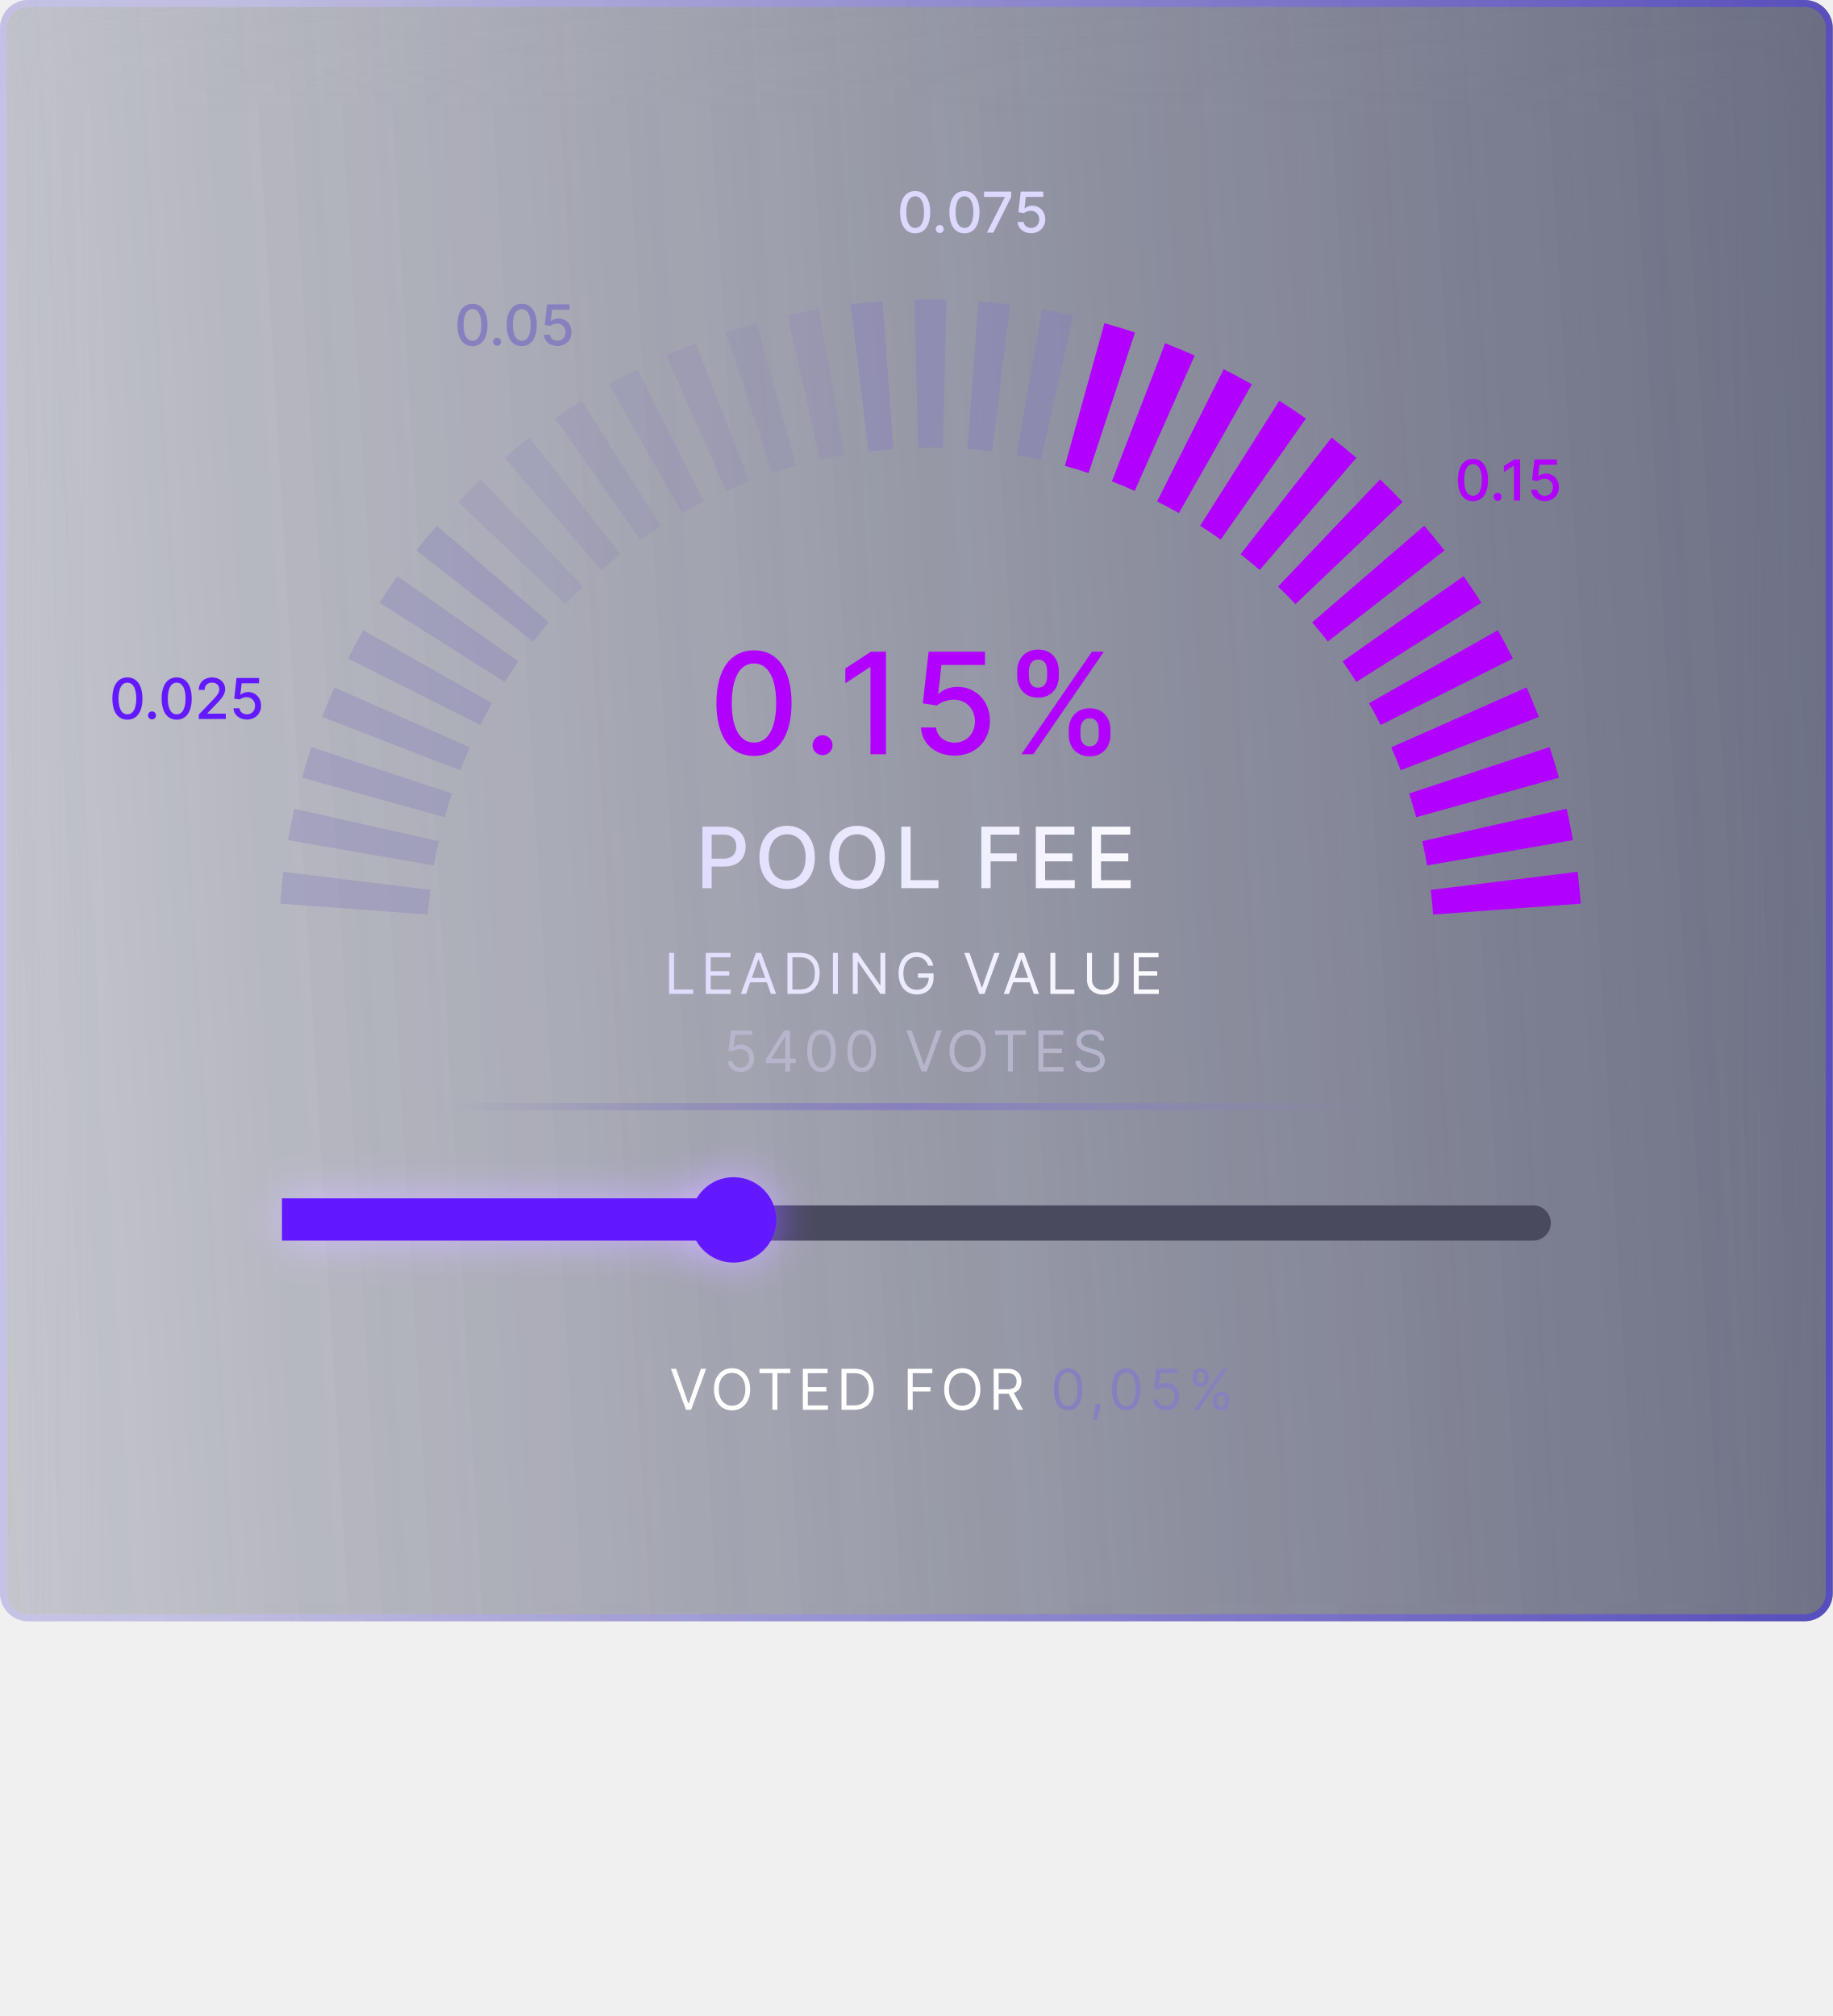
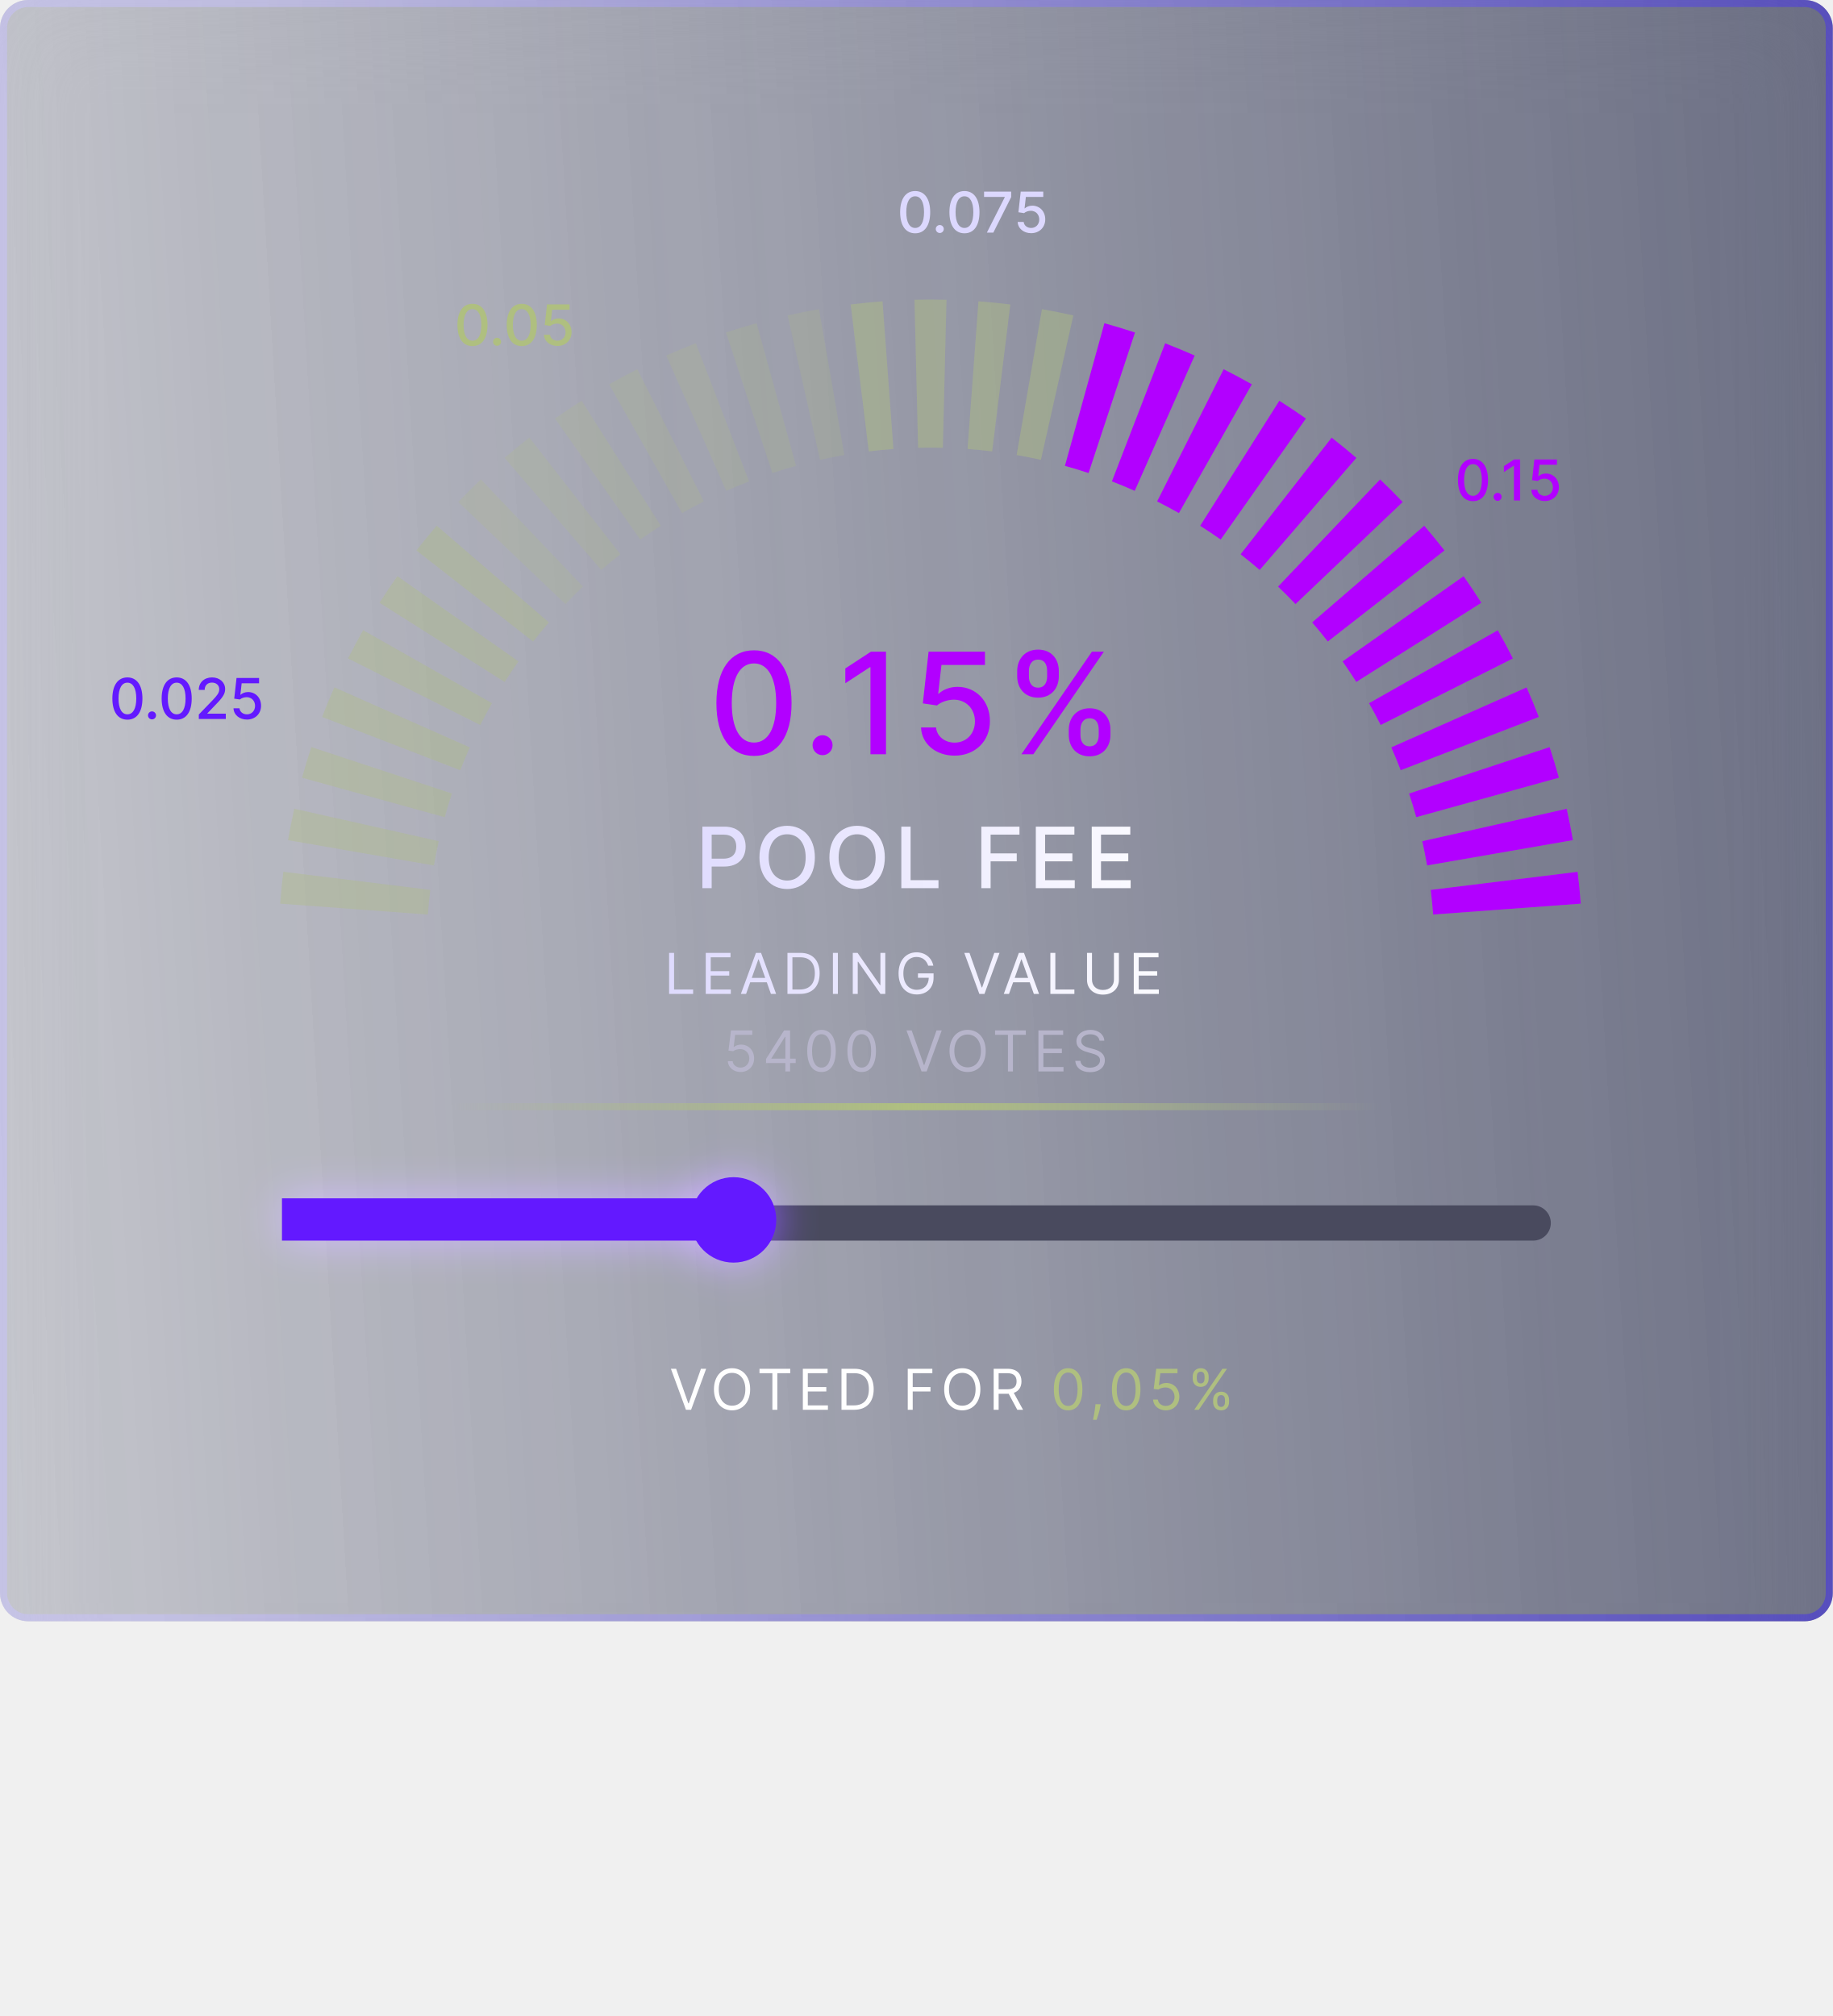
<svg xmlns="http://www.w3.org/2000/svg" width="260" height="286" viewBox="0 0 260 286" fill="none">
  <g filter="url(#filter0_b_1406_1969)">
    <rect width="260" height="230" rx="4" fill="url(#paint0_linear_1406_1969)" fill-opacity="0.7" />
    <rect x="0.5" y="0.5" width="259" height="229" rx="3.5" stroke="url(#paint1_linear_1406_1969)" stroke-opacity="0.5" />
  </g>
  <path d="M106.963 107.241C110.322 107.241 112.29 104.5 112.29 99.734C112.29 95.004 110.294 92.256 106.963 92.256C103.625 92.256 101.636 94.997 101.629 99.734C101.629 104.493 103.597 107.234 106.963 107.241ZM106.963 105.345C104.996 105.345 103.81 103.371 103.81 99.734C103.817 96.112 105.003 94.117 106.963 94.117C108.916 94.117 110.109 96.112 110.109 99.734C110.109 103.371 108.923 105.345 106.963 105.345ZM116.69 107.135C117.464 107.135 118.11 106.503 118.11 105.714C118.11 104.94 117.464 104.301 116.69 104.301C115.909 104.301 115.27 104.94 115.27 105.714C115.27 106.503 115.909 107.135 116.69 107.135ZM125.687 92.454H123.549L119.92 94.827V96.929L123.4 94.656H123.485V107H125.687V92.454ZM135.423 107.199C138.349 107.199 140.437 105.132 140.43 102.298C140.437 99.486 138.477 97.44 135.828 97.44C134.748 97.44 133.747 97.852 133.179 98.406H133.093L133.555 94.337H139.727V92.454H131.73L130.913 99.784L132.923 100.082C133.47 99.592 134.45 99.258 135.331 99.258C137.056 99.273 138.306 100.565 138.306 102.341C138.306 104.088 137.092 105.352 135.423 105.352C134.017 105.352 132.902 104.457 132.788 103.207H130.657C130.743 105.523 132.752 107.199 135.423 107.199ZM151.616 104.273C151.624 105.913 152.653 107.298 154.578 107.298C156.482 107.298 157.526 105.913 157.526 104.273V103.506C157.526 101.858 156.51 100.48 154.578 100.48C152.682 100.48 151.624 101.865 151.616 103.506V104.273ZM144.301 95.949C144.301 97.59 145.338 98.974 147.263 98.974C149.159 98.974 150.21 97.597 150.203 95.949V95.182C150.21 93.534 149.188 92.156 147.263 92.156C145.374 92.156 144.301 93.534 144.301 95.182V95.949ZM144.898 107H146.595L156.595 92.454H154.898L144.898 107ZM153.271 103.506C153.278 102.689 153.634 101.901 154.578 101.901C155.558 101.901 155.864 102.689 155.864 103.506V104.273C155.864 105.089 155.53 105.878 154.578 105.878C153.612 105.878 153.278 105.082 153.271 104.273V103.506ZM145.963 95.182C145.963 94.372 146.318 93.577 147.263 93.577C148.243 93.577 148.548 94.365 148.548 95.182V95.949C148.548 96.766 148.214 97.554 147.263 97.554C146.297 97.554 145.963 96.766 145.963 95.949V95.182Z" fill="#B200FF" />
  <path d="M94.92 141H98.329V140.375H95.625V135.182H94.92V141ZM100.12 141H103.677V140.375H100.825V138.398H103.45V137.773H100.825V135.807H103.632V135.182H100.12V141ZM105.84 141L106.425 139.352H108.778L109.363 141H110.101L107.965 135.182H107.238L105.101 141H105.84ZM106.647 138.727L107.579 136.102H107.624L108.556 138.727H106.647ZM113.503 141C115.276 141 116.276 139.898 116.276 138.08C116.276 136.273 115.276 135.182 113.583 135.182H111.708V141H113.503ZM112.412 140.375V135.807H113.537C114.901 135.807 115.594 136.67 115.594 138.08C115.594 139.5 114.901 140.375 113.458 140.375H112.412ZM118.862 135.182H118.158V141H118.862V135.182ZM125.588 135.182H124.895V139.761H124.838L121.657 135.182H120.975V141H121.679V136.432H121.736L124.907 141H125.588V135.182ZM131.676 137H132.403C132.187 135.875 131.244 135.102 130.016 135.102C128.525 135.102 127.471 136.25 127.471 138.091C127.471 139.932 128.516 141.08 130.062 141.08C131.448 141.08 132.437 140.156 132.437 138.716V138.091H130.221V138.716H131.755C131.735 139.761 131.048 140.42 130.062 140.42C128.982 140.42 128.153 139.602 128.153 138.091C128.153 136.58 128.982 135.761 130.016 135.761C130.857 135.761 131.428 136.236 131.676 137ZM137.532 135.182H136.794L138.93 141H139.657L141.794 135.182H141.055L139.328 140.08H139.26L137.532 135.182ZM143.138 141L143.724 139.352H146.076L146.661 141H147.4L145.263 135.182H144.536L142.4 141H143.138ZM143.945 138.727L144.877 136.102H144.923L145.854 138.727H143.945ZM149.006 141H152.415V140.375H149.711V135.182H149.006V141ZM158.024 135.182V138.977C158.024 139.83 157.439 140.443 156.467 140.443C155.496 140.443 154.911 139.83 154.911 138.977V135.182H154.206V139.034C154.206 140.227 155.098 141.102 156.467 141.102C157.837 141.102 158.729 140.227 158.729 139.034V135.182H158.024ZM160.836 141H164.393V140.375H161.54V138.398H164.165V137.773H161.54V135.807H164.347V135.182H160.836V141Z" fill="url(#paint2_linear_1406_1969)" />
  <path d="M105.06 152.08C106.167 152.08 106.98 151.261 106.98 150.148C106.98 149.02 106.196 148.193 105.128 148.193C104.736 148.193 104.355 148.332 104.116 148.523H104.082L104.287 146.807H106.719V146.182H103.696L103.344 149.045L104.003 149.125C104.244 148.952 104.656 148.827 105.014 148.83C105.756 148.835 106.298 149.398 106.298 150.159C106.298 150.906 105.775 151.455 105.06 151.455C104.463 151.455 103.988 151.071 103.935 150.545H103.253C103.295 151.432 104.06 152.08 105.06 152.08ZM108.672 150.807H111.411V152H112.081V150.807H112.877V150.182H112.081V146.182H111.229L108.672 150.227V150.807ZM111.411 150.182H109.434V150.136L111.365 147.08H111.411V150.182ZM116.539 152.08C117.823 152.08 118.562 150.991 118.562 149.091C118.562 147.205 117.812 146.102 116.539 146.102C115.266 146.102 114.516 147.205 114.516 149.091C114.516 150.991 115.255 152.08 116.539 152.08ZM116.539 151.455C115.692 151.455 115.198 150.605 115.198 149.091C115.198 147.58 115.698 146.716 116.539 146.716C117.38 146.716 117.88 147.58 117.88 149.091C117.88 150.605 117.386 151.455 116.539 151.455ZM122.239 152.08C123.523 152.08 124.262 150.991 124.262 149.091C124.262 147.205 123.512 146.102 122.239 146.102C120.966 146.102 120.216 147.205 120.216 149.091C120.216 150.991 120.955 152.08 122.239 152.08ZM122.239 151.455C121.392 151.455 120.898 150.605 120.898 149.091C120.898 147.58 121.398 146.716 122.239 146.716C123.08 146.716 123.58 147.58 123.58 149.091C123.58 150.605 123.086 151.455 122.239 151.455ZM129.332 146.182H128.594L130.73 152H131.457L133.594 146.182H132.855L131.128 151.08H131.06L129.332 146.182ZM139.836 149.091C139.836 147.25 138.756 146.102 137.267 146.102C135.779 146.102 134.699 147.25 134.699 149.091C134.699 150.932 135.779 152.08 137.267 152.08C138.756 152.08 139.836 150.932 139.836 149.091ZM139.154 149.091C139.154 150.602 138.324 151.42 137.267 151.42C136.211 151.42 135.381 150.602 135.381 149.091C135.381 147.58 136.211 146.761 137.267 146.761C138.324 146.761 139.154 147.58 139.154 149.091ZM141.16 146.807H142.989V152H143.694V146.807H145.523V146.182H141.16V146.807ZM147.311 152H150.868V151.375H148.015V149.398H150.64V148.773H148.015V146.807H150.822V146.182H147.311V152ZM155.974 147.636H156.656C156.624 146.759 155.815 146.102 154.69 146.102C153.576 146.102 152.701 146.75 152.701 147.727C152.701 148.511 153.269 148.977 154.178 149.239L154.894 149.443C155.508 149.614 156.053 149.83 156.053 150.409C156.053 151.045 155.44 151.466 154.633 151.466C153.94 151.466 153.326 151.159 153.269 150.5H152.542C152.61 151.455 153.383 152.102 154.633 152.102C155.974 152.102 156.735 151.364 156.735 150.42C156.735 149.33 155.701 148.977 155.099 148.818L154.508 148.659C154.076 148.545 153.383 148.318 153.383 147.693C153.383 147.136 153.894 146.727 154.667 146.727C155.372 146.727 155.906 147.062 155.974 147.636Z" fill="#B7B5CB" />
  <path d="M99.642 126H100.958V122.932H102.748C104.772 122.932 105.774 121.709 105.774 120.098C105.774 118.491 104.781 117.273 102.752 117.273H99.642V126ZM100.958 121.815V118.402H102.612C103.916 118.402 104.448 119.109 104.448 120.098C104.448 121.087 103.916 121.815 102.629 121.815H100.958ZM115.598 121.636C115.598 118.845 113.928 117.153 111.669 117.153C109.402 117.153 107.736 118.845 107.736 121.636C107.736 124.423 109.402 126.119 111.669 126.119C113.928 126.119 115.598 124.428 115.598 121.636ZM114.294 121.636C114.294 123.763 113.169 124.918 111.669 124.918C110.165 124.918 109.044 123.763 109.044 121.636C109.044 119.51 110.165 118.355 111.669 118.355C113.169 118.355 114.294 119.51 114.294 121.636ZM125.521 121.636C125.521 118.845 123.851 117.153 121.592 117.153C119.325 117.153 117.659 118.845 117.659 121.636C117.659 124.423 119.325 126.119 121.592 126.119C123.851 126.119 125.521 124.428 125.521 121.636ZM124.217 121.636C124.217 123.763 123.092 124.918 121.592 124.918C120.088 124.918 118.967 123.763 118.967 121.636C118.967 119.51 120.088 118.355 121.592 118.355C123.092 118.355 124.217 119.51 124.217 121.636ZM127.863 126H133.134V124.866H129.179V117.273H127.863V126ZM139.212 126H140.529V122.195H144.236V121.065H140.529V118.406H144.624V117.273H139.212V126ZM146.943 126H152.466V124.866H148.26V122.195H152.129V121.065H148.26V118.406H152.415V117.273H146.943V126ZM154.874 126H160.396V124.866H156.19V122.195H160.06V121.065H156.19V118.406H160.345V117.273H154.874V126Z" fill="url(#paint3_linear_1406_1969)" />
  <path d="M18.073 102.097C19.417 102.097 20.204 101 20.204 99.094C20.204 97.202 19.406 96.102 18.073 96.102C16.738 96.102 15.943 97.199 15.94 99.094C15.94 100.997 16.727 102.094 18.073 102.097ZM18.073 101.338C17.287 101.338 16.812 100.548 16.812 99.094C16.815 97.645 17.289 96.847 18.073 96.847C18.855 96.847 19.332 97.645 19.332 99.094C19.332 100.548 18.858 101.338 18.073 101.338ZM21.564 102.054C21.874 102.054 22.133 101.801 22.133 101.486C22.133 101.176 21.874 100.92 21.564 100.92C21.252 100.92 20.996 101.176 20.996 101.486C20.996 101.801 21.252 102.054 21.564 102.054ZM25.066 102.097C26.409 102.097 27.196 101 27.196 99.094C27.196 97.202 26.398 96.102 25.066 96.102C23.73 96.102 22.935 97.199 22.932 99.094C22.932 100.997 23.719 102.094 25.066 102.097ZM25.066 101.338C24.279 101.338 23.804 100.548 23.804 99.094C23.807 97.645 24.282 96.847 25.066 96.847C25.847 96.847 26.324 97.645 26.324 99.094C26.324 100.548 25.85 101.338 25.066 101.338ZM28.204 102H32.034V101.247H29.414V101.205L30.571 99.994C31.636 98.918 31.94 98.403 31.94 97.753C31.94 96.818 31.179 96.102 30.082 96.102C28.994 96.102 28.198 96.807 28.198 97.869H29.037C29.034 97.244 29.437 96.835 30.065 96.835C30.656 96.835 31.105 97.199 31.105 97.778C31.105 98.293 30.798 98.662 30.173 99.324L28.204 101.364V102ZM35.031 102.08C36.201 102.08 37.037 101.253 37.034 100.119C37.037 98.994 36.252 98.176 35.193 98.176C34.761 98.176 34.36 98.341 34.133 98.562H34.099L34.284 96.935H36.752V96.182H33.554L33.227 99.114L34.031 99.233C34.25 99.037 34.642 98.903 34.994 98.903C35.684 98.909 36.184 99.426 36.184 100.136C36.184 100.835 35.699 101.341 35.031 101.341C34.468 101.341 34.022 100.983 33.977 100.483H33.125C33.159 101.409 33.963 102.08 35.031 102.08Z" fill="#6319FF" />
-   <path d="M67.027 49.097C68.37 49.097 69.157 48 69.157 46.094C69.157 44.202 68.359 43.102 67.027 43.102C65.691 43.102 64.896 44.199 64.893 46.094C64.893 47.997 65.68 49.094 67.027 49.097ZM67.027 48.338C66.24 48.338 65.765 47.548 65.765 46.094C65.768 44.645 66.243 43.847 67.027 43.847C67.808 43.847 68.285 44.645 68.285 46.094C68.285 47.548 67.811 48.338 67.027 48.338ZM70.517 49.054C70.827 49.054 71.086 48.801 71.086 48.486C71.086 48.176 70.827 47.92 70.517 47.92C70.205 47.92 69.949 48.176 69.949 48.486C69.949 48.801 70.205 49.054 70.517 49.054ZM74.019 49.097C75.363 49.097 76.15 48 76.15 46.094C76.15 44.202 75.351 43.102 74.019 43.102C72.684 43.102 71.888 44.199 71.885 46.094C71.885 47.997 72.672 49.094 74.019 49.097ZM74.019 48.338C73.232 48.338 72.757 47.548 72.757 46.094C72.76 44.645 73.235 43.847 74.019 43.847C74.8 43.847 75.277 44.645 75.277 46.094C75.277 47.548 74.803 48.338 74.019 48.338ZM79.078 49.08C80.248 49.08 81.084 48.253 81.081 47.119C81.084 45.994 80.299 45.176 79.24 45.176C78.808 45.176 78.407 45.341 78.18 45.562H78.146L78.331 43.935H80.799V43.182H77.6L77.274 46.114L78.078 46.233C78.296 46.037 78.689 45.903 79.041 45.903C79.731 45.909 80.231 46.426 80.231 47.136C80.231 47.835 79.745 48.341 79.078 48.341C78.515 48.341 78.069 47.983 78.024 47.483H77.171C77.206 48.409 78.01 49.08 79.078 49.08Z" fill="#8780BF" />
+   <path d="M67.027 49.097C68.37 49.097 69.157 48 69.157 46.094C69.157 44.202 68.359 43.102 67.027 43.102C65.691 43.102 64.896 44.199 64.893 46.094C64.893 47.997 65.68 49.094 67.027 49.097ZM67.027 48.338C66.24 48.338 65.765 47.548 65.765 46.094C65.768 44.645 66.243 43.847 67.027 43.847C67.808 43.847 68.285 44.645 68.285 46.094C68.285 47.548 67.811 48.338 67.027 48.338ZM70.517 49.054C70.827 49.054 71.086 48.801 71.086 48.486C71.086 48.176 70.827 47.92 70.517 47.92C70.205 47.92 69.949 48.176 69.949 48.486C69.949 48.801 70.205 49.054 70.517 49.054ZM74.019 49.097C75.363 49.097 76.15 48 76.15 46.094C76.15 44.202 75.351 43.102 74.019 43.102C72.684 43.102 71.888 44.199 71.885 46.094C71.885 47.997 72.672 49.094 74.019 49.097ZM74.019 48.338C73.232 48.338 72.757 47.548 72.757 46.094C72.76 44.645 73.235 43.847 74.019 43.847C74.8 43.847 75.277 44.645 75.277 46.094C75.277 47.548 74.803 48.338 74.019 48.338ZM79.078 49.08C80.248 49.08 81.084 48.253 81.081 47.119C81.084 45.994 80.299 45.176 79.24 45.176C78.808 45.176 78.407 45.341 78.18 45.562H78.146L78.331 43.935H80.799V43.182H77.6L77.274 46.114L78.078 46.233C78.296 46.037 78.689 45.903 79.041 45.903C79.731 45.909 80.231 46.426 80.231 47.136C80.231 47.835 79.745 48.341 79.078 48.341C78.515 48.341 78.069 47.983 78.024 47.483H77.171C77.206 48.409 78.01 49.08 79.078 49.08Z" fill="#afbf80" />
  <path d="M129.827 33.097C131.171 33.097 131.958 32 131.958 30.094C131.958 28.202 131.16 27.102 129.827 27.102C128.492 27.102 127.697 28.199 127.694 30.094C127.694 31.997 128.481 33.094 129.827 33.097ZM129.827 32.338C129.04 32.338 128.566 31.548 128.566 30.094C128.569 28.645 129.043 27.847 129.827 27.847C130.609 27.847 131.086 28.645 131.086 30.094C131.086 31.548 130.612 32.338 129.827 32.338ZM133.318 33.054C133.628 33.054 133.886 32.801 133.886 32.486C133.886 32.176 133.628 31.921 133.318 31.921C133.006 31.921 132.75 32.176 132.75 32.486C132.75 32.801 133.006 33.054 133.318 33.054ZM136.82 33.097C138.163 33.097 138.95 32 138.95 30.094C138.95 28.202 138.152 27.102 136.82 27.102C135.484 27.102 134.689 28.199 134.686 30.094C134.686 31.997 135.473 33.094 136.82 33.097ZM136.82 32.338C136.033 32.338 135.558 31.548 135.558 30.094C135.561 28.645 136.036 27.847 136.82 27.847C137.601 27.847 138.078 28.645 138.078 30.094C138.078 31.548 137.604 32.338 136.82 32.338ZM139.998 33H140.915L143.447 27.96V27.182H139.6V27.935H142.538V27.977L139.998 33ZM146.277 33.08C147.447 33.08 148.283 32.253 148.28 31.119C148.283 29.994 147.499 29.176 146.439 29.176C146.007 29.176 145.607 29.341 145.379 29.562H145.345L145.53 27.935H147.999V27.182H144.8L144.473 30.114L145.277 30.233C145.496 30.037 145.888 29.903 146.24 29.903C146.93 29.909 147.43 30.426 147.43 31.136C147.43 31.835 146.945 32.341 146.277 32.341C145.714 32.341 145.268 31.983 145.223 31.483H144.371C144.405 32.409 145.209 33.08 146.277 33.08Z" fill="#DCD8FE" />
  <path d="M208.96 71.097C210.304 71.097 211.091 70 211.091 68.094C211.091 66.202 210.293 65.102 208.96 65.102C207.625 65.102 206.83 66.199 206.827 68.094C206.827 69.997 207.614 71.094 208.96 71.097ZM208.96 70.338C208.173 70.338 207.699 69.548 207.699 68.094C207.702 66.645 208.176 65.847 208.96 65.847C209.741 65.847 210.219 66.645 210.219 68.094C210.219 69.548 209.744 70.338 208.96 70.338ZM212.451 71.054C212.761 71.054 213.019 70.801 213.019 70.486C213.019 70.176 212.761 69.921 212.451 69.921C212.138 69.921 211.883 70.176 211.883 70.486C211.883 70.801 212.138 71.054 212.451 71.054ZM215.65 65.182H214.795L213.343 66.131V66.972L214.735 66.062H214.769V71H215.65V65.182ZM219.144 71.079C220.315 71.079 221.15 70.253 221.147 69.119C221.15 67.994 220.366 67.176 219.306 67.176C218.874 67.176 218.474 67.341 218.246 67.562H218.212L218.397 65.935H220.866V65.182H217.667L217.34 68.114L218.144 68.233C218.363 68.037 218.755 67.903 219.107 67.903C219.798 67.909 220.298 68.426 220.298 69.136C220.298 69.835 219.812 70.341 219.144 70.341C218.582 70.341 218.136 69.983 218.09 69.483H217.238C217.272 70.409 218.076 71.079 219.144 71.079Z" fill="#B200FF" />
-   <path fill-rule="evenodd" clip-rule="evenodd" d="M132 63.5C131.414 63.5 130.829 63.507 130.245 63.522L129.73 42.528C130.485 42.509 131.242 42.5 132 42.5C132.757 42.5 133.514 42.509 134.269 42.528L133.755 63.522C133.17 63.507 132.585 63.5 132 63.5ZM126.739 63.694C125.57 63.78 124.406 63.895 123.247 64.037L120.677 43.195C122.176 43.01 123.683 42.862 125.195 42.75L126.739 63.694ZM140.752 64.037C139.593 63.895 138.429 63.78 137.26 63.694L138.804 42.75C140.316 42.862 141.823 43.01 143.322 43.195L140.752 64.037ZM119.776 64.552C118.622 64.753 117.474 64.981 116.334 65.237L111.732 44.747C113.208 44.416 114.692 44.121 116.185 43.861L119.776 64.552ZM147.665 65.237C146.525 64.981 145.377 64.753 144.223 64.552L147.814 43.861C149.307 44.121 150.792 44.416 152.267 44.747L147.665 65.237ZM112.93 66.09C111.802 66.402 110.682 66.742 109.572 67.109L102.984 47.169C104.42 46.694 105.869 46.255 107.328 45.851L112.93 66.09ZM154.428 67.109C153.317 66.742 152.198 66.402 151.069 66.09L156.671 45.851C158.13 46.255 159.579 46.694 161.015 47.169L154.428 67.109ZM106.267 68.291C105.176 68.712 104.094 69.16 103.025 69.634L94.515 50.435C95.898 49.822 97.297 49.243 98.709 48.698L106.267 68.291ZM160.974 69.634C159.905 69.16 158.824 68.712 157.732 68.291L165.29 48.698C166.702 49.243 168.101 49.822 169.484 50.436L160.974 69.634ZM99.852 71.135C98.808 71.66 97.776 72.212 96.757 72.789L86.407 54.517C87.724 53.77 89.059 53.057 90.411 52.377L99.852 71.135ZM167.242 72.789C166.224 72.212 165.192 71.66 164.147 71.135L173.588 52.377C174.94 53.057 176.275 53.77 177.592 54.517L167.242 72.789ZM93.747 74.593C92.76 75.218 91.787 75.868 90.829 76.542L78.737 59.373C79.976 58.501 81.235 57.66 82.512 56.851L93.747 74.593ZM173.17 76.542C172.212 75.868 171.24 75.218 170.252 74.593L181.487 56.851C182.764 57.66 184.023 58.501 185.262 59.373L173.17 76.542ZM88.011 78.633C87.09 79.351 86.185 80.094 85.298 80.859L71.581 64.958C72.729 63.968 73.899 63.007 75.09 62.078L88.011 78.633ZM178.701 80.859C177.814 80.094 176.909 79.351 175.989 78.633L188.909 62.078C190.1 63.007 191.27 63.968 192.418 64.958L178.701 80.859ZM82.698 83.216C82.274 83.619 81.856 84.028 81.441 84.442C81.027 84.856 80.619 85.275 80.216 85.698L65.007 71.217C65.528 70.67 66.056 70.128 66.592 69.593C67.128 69.057 67.669 68.528 68.217 68.007L82.698 83.216ZM182.558 84.442C182.143 84.028 181.725 83.619 181.302 83.216L195.782 68.007C196.33 68.528 196.871 69.057 197.407 69.593C197.943 70.128 198.471 70.67 198.992 71.217L183.783 85.698C183.381 85.275 182.972 84.856 182.558 84.442ZM77.859 88.298C77.093 89.186 76.351 90.09 75.632 91.011L59.077 78.091C60.007 76.9 60.967 75.729 61.958 74.581L77.859 88.298ZM188.367 91.011C187.648 90.09 186.906 89.186 186.14 88.298L202.041 74.581C203.032 75.729 203.992 76.9 204.922 78.091L188.367 91.011ZM73.542 93.829C72.868 94.787 72.218 95.76 71.592 96.747L53.85 85.513C54.659 84.235 55.5 82.977 56.373 81.738L73.542 93.829ZM192.407 96.747C191.782 95.76 191.132 94.787 190.457 93.829L207.626 81.738C208.499 82.977 209.34 84.236 210.149 85.513L192.407 96.747ZM69.788 99.757C69.211 100.776 68.66 101.808 68.134 102.853L49.376 93.411C50.056 92.06 50.77 90.725 51.516 89.407L69.788 99.757ZM195.865 102.853C195.339 101.808 194.788 100.776 194.211 99.757L212.483 89.407C213.229 90.725 213.943 92.06 214.623 93.411L195.865 102.853ZM66.634 106.025C66.159 107.095 65.712 108.176 65.29 109.268L45.698 101.71C46.242 100.297 46.822 98.899 47.435 97.515L66.634 106.025ZM198.709 109.268C198.288 108.176 197.84 107.095 197.366 106.025L216.564 97.515C217.177 98.899 217.757 100.298 218.301 101.71L198.709 109.268ZM64.108 112.572C63.741 113.682 63.402 114.802 63.089 115.93L42.85 110.329C43.254 108.869 43.694 107.421 44.168 105.984L64.108 112.572ZM200.91 115.93C200.598 114.802 200.258 113.682 199.891 112.572L219.831 105.984C220.305 107.421 220.745 108.869 221.149 110.329L200.91 115.93ZM62.236 119.334C61.98 120.475 61.752 121.622 61.552 122.776L40.861 119.186C41.12 117.693 41.416 116.208 41.747 114.733L62.236 119.334ZM202.447 122.776C202.247 121.622 202.019 120.475 201.763 119.334L222.252 114.733C222.584 116.208 222.879 117.693 223.138 119.186L202.447 122.776ZM61.037 126.247C60.894 127.406 60.779 128.571 60.693 129.74L39.75 128.196C39.861 126.683 40.01 125.177 40.195 123.677L61.037 126.247ZM203.306 129.74C203.22 128.571 203.105 127.406 202.962 126.247L223.804 123.677C223.989 125.177 224.138 126.683 224.249 128.196L213.778 128.968L203.306 129.74Z" fill="#8780BF" fill-opacity="0.2" />
+   <path fill-rule="evenodd" clip-rule="evenodd" d="M132 63.5C131.414 63.5 130.829 63.507 130.245 63.522L129.73 42.528C130.485 42.509 131.242 42.5 132 42.5C132.757 42.5 133.514 42.509 134.269 42.528L133.755 63.522C133.17 63.507 132.585 63.5 132 63.5ZM126.739 63.694C125.57 63.78 124.406 63.895 123.247 64.037L120.677 43.195C122.176 43.01 123.683 42.862 125.195 42.75L126.739 63.694ZM140.752 64.037C139.593 63.895 138.429 63.78 137.26 63.694L138.804 42.75C140.316 42.862 141.823 43.01 143.322 43.195L140.752 64.037ZM119.776 64.552C118.622 64.753 117.474 64.981 116.334 65.237L111.732 44.747C113.208 44.416 114.692 44.121 116.185 43.861L119.776 64.552ZM147.665 65.237C146.525 64.981 145.377 64.753 144.223 64.552L147.814 43.861C149.307 44.121 150.792 44.416 152.267 44.747L147.665 65.237ZM112.93 66.09C111.802 66.402 110.682 66.742 109.572 67.109L102.984 47.169C104.42 46.694 105.869 46.255 107.328 45.851L112.93 66.09ZM154.428 67.109C153.317 66.742 152.198 66.402 151.069 66.09L156.671 45.851C158.13 46.255 159.579 46.694 161.015 47.169L154.428 67.109ZM106.267 68.291C105.176 68.712 104.094 69.16 103.025 69.634L94.515 50.435C95.898 49.822 97.297 49.243 98.709 48.698L106.267 68.291ZM160.974 69.634C159.905 69.16 158.824 68.712 157.732 68.291L165.29 48.698C166.702 49.243 168.101 49.822 169.484 50.436L160.974 69.634ZM99.852 71.135C98.808 71.66 97.776 72.212 96.757 72.789L86.407 54.517C87.724 53.77 89.059 53.057 90.411 52.377L99.852 71.135ZM167.242 72.789C166.224 72.212 165.192 71.66 164.147 71.135L173.588 52.377C174.94 53.057 176.275 53.77 177.592 54.517L167.242 72.789ZM93.747 74.593C92.76 75.218 91.787 75.868 90.829 76.542L78.737 59.373C79.976 58.501 81.235 57.66 82.512 56.851L93.747 74.593ZM173.17 76.542C172.212 75.868 171.24 75.218 170.252 74.593L181.487 56.851C182.764 57.66 184.023 58.501 185.262 59.373L173.17 76.542ZM88.011 78.633C87.09 79.351 86.185 80.094 85.298 80.859L71.581 64.958C72.729 63.968 73.899 63.007 75.09 62.078L88.011 78.633ZM178.701 80.859C177.814 80.094 176.909 79.351 175.989 78.633L188.909 62.078C190.1 63.007 191.27 63.968 192.418 64.958L178.701 80.859ZM82.698 83.216C82.274 83.619 81.856 84.028 81.441 84.442C81.027 84.856 80.619 85.275 80.216 85.698L65.007 71.217C65.528 70.67 66.056 70.128 66.592 69.593C67.128 69.057 67.669 68.528 68.217 68.007L82.698 83.216ZM182.558 84.442C182.143 84.028 181.725 83.619 181.302 83.216L195.782 68.007C196.33 68.528 196.871 69.057 197.407 69.593C197.943 70.128 198.471 70.67 198.992 71.217L183.783 85.698C183.381 85.275 182.972 84.856 182.558 84.442ZM77.859 88.298C77.093 89.186 76.351 90.09 75.632 91.011L59.077 78.091C60.007 76.9 60.967 75.729 61.958 74.581L77.859 88.298ZM188.367 91.011C187.648 90.09 186.906 89.186 186.14 88.298L202.041 74.581C203.032 75.729 203.992 76.9 204.922 78.091L188.367 91.011ZM73.542 93.829C72.868 94.787 72.218 95.76 71.592 96.747L53.85 85.513C54.659 84.235 55.5 82.977 56.373 81.738L73.542 93.829ZM192.407 96.747C191.782 95.76 191.132 94.787 190.457 93.829L207.626 81.738C208.499 82.977 209.34 84.236 210.149 85.513L192.407 96.747ZM69.788 99.757C69.211 100.776 68.66 101.808 68.134 102.853L49.376 93.411C50.056 92.06 50.77 90.725 51.516 89.407L69.788 99.757ZM195.865 102.853C195.339 101.808 194.788 100.776 194.211 99.757L212.483 89.407C213.229 90.725 213.943 92.06 214.623 93.411L195.865 102.853ZM66.634 106.025C66.159 107.095 65.712 108.176 65.29 109.268L45.698 101.71C46.242 100.297 46.822 98.899 47.435 97.515L66.634 106.025ZM198.709 109.268C198.288 108.176 197.84 107.095 197.366 106.025L216.564 97.515C217.177 98.899 217.757 100.298 218.301 101.71L198.709 109.268ZM64.108 112.572C63.741 113.682 63.402 114.802 63.089 115.93L42.85 110.329C43.254 108.869 43.694 107.421 44.168 105.984L64.108 112.572ZM200.91 115.93C200.598 114.802 200.258 113.682 199.891 112.572L219.831 105.984C220.305 107.421 220.745 108.869 221.149 110.329L200.91 115.93ZM62.236 119.334C61.98 120.475 61.752 121.622 61.552 122.776L40.861 119.186C41.12 117.693 41.416 116.208 41.747 114.733L62.236 119.334ZM202.447 122.776C202.247 121.622 202.019 120.475 201.763 119.334L222.252 114.733C222.584 116.208 222.879 117.693 223.138 119.186L202.447 122.776ZM61.037 126.247C60.894 127.406 60.779 128.571 60.693 129.74L39.75 128.196C39.861 126.683 40.01 125.177 40.195 123.677L61.037 126.247ZM203.306 129.74C203.22 128.571 203.105 127.406 202.962 126.247L223.804 123.677C223.989 125.177 224.138 126.683 224.249 128.196L213.778 128.968L203.306 129.74Z" fill="#afbf80" fill-opacity="0.2" />
  <path fill-rule="evenodd" clip-rule="evenodd" d="M151.069 66.091C152.198 66.403 153.317 66.743 154.428 67.109L161.015 47.17C159.579 46.695 158.13 46.255 156.671 45.852L151.069 66.091ZM157.732 68.292C158.824 68.713 159.905 69.161 160.974 69.635L169.484 50.437C168.101 49.823 166.702 49.244 165.29 48.699L157.732 68.292ZM164.147 71.135C165.192 71.661 166.224 72.213 167.242 72.79L177.593 54.518C176.275 53.771 174.94 53.058 173.588 52.377L164.147 71.135ZM170.252 74.594C171.24 75.219 172.212 75.869 173.17 76.543L185.262 59.374C184.023 58.501 182.764 57.66 181.487 56.852L170.252 74.594ZM175.989 78.634C176.909 79.352 177.814 80.094 178.701 80.86L192.418 64.959C191.27 63.969 190.1 63.008 188.909 62.079L175.989 78.634ZM181.302 83.217C181.725 83.62 182.144 84.029 182.558 84.443C182.972 84.857 183.381 85.276 183.784 85.699L198.992 71.218C198.471 70.671 197.943 70.129 197.407 69.594C196.871 69.058 196.33 68.529 195.782 68.008L181.302 83.217ZM186.14 88.299C186.906 89.187 187.648 90.091 188.367 91.012L204.922 78.092C203.992 76.901 203.032 75.73 202.041 74.582L186.14 88.299ZM190.457 93.831C191.132 94.788 191.782 95.761 192.407 96.748L210.149 85.514C209.34 84.236 208.499 82.978 207.627 81.739L190.457 93.831ZM194.211 99.758C194.788 100.777 195.339 101.809 195.865 102.853L214.623 93.412C213.943 92.061 213.229 90.726 212.483 89.408L194.211 99.758ZM197.366 106.026C197.84 107.096 198.288 108.177 198.709 109.269L218.301 101.711C217.757 100.298 217.177 98.9 216.564 97.516L197.366 106.026ZM199.891 112.573C200.258 113.683 200.598 114.803 200.91 115.931L221.149 110.33C220.745 108.87 220.306 107.421 219.831 105.985L199.891 112.573ZM201.763 119.335C202.019 120.476 202.247 121.623 202.447 122.777L223.138 119.187C222.879 117.694 222.584 116.209 222.252 114.734L201.763 119.335ZM202.962 126.248C203.105 127.407 203.22 128.572 203.306 129.741L213.778 128.969L224.249 128.197C224.138 126.684 223.989 125.178 223.804 123.678L202.962 126.248Z" fill="#B200FF" />
-   <path opacity="0.3" fill-rule="evenodd" clip-rule="evenodd" d="M130.244 63.522C130.828 63.507 131.413 63.5 131.999 63.5C132.584 63.5 133.169 63.507 133.754 63.522L134.268 42.528C133.513 42.509 132.756 42.5 131.999 42.5C131.241 42.5 130.484 42.509 129.729 42.528L130.244 63.522ZM123.246 64.037C124.405 63.895 125.569 63.78 126.738 63.694L125.194 42.75C123.682 42.862 122.175 43.01 120.676 43.195L123.246 64.037ZM137.259 63.694C138.428 63.78 139.592 63.895 140.751 64.037L143.322 43.195C141.822 43.01 140.315 42.862 138.803 42.75L137.259 63.694ZM144.222 64.552C145.377 64.753 146.524 64.981 147.664 65.237L152.266 44.747C150.791 44.416 149.306 44.121 147.813 43.861L144.222 64.552Z" fill="#8780BF" />
-   <path opacity="0.2" fill-rule="evenodd" clip-rule="evenodd" d="M75.631 91.012C76.35 90.091 77.092 89.187 77.858 88.299L61.957 74.582C60.966 75.73 60.006 76.9 59.076 78.092L75.631 91.012ZM71.591 96.748C72.217 95.761 72.867 94.788 73.541 93.83L56.372 81.739C55.499 82.978 54.658 84.236 53.849 85.514L71.591 96.748ZM68.133 102.853C68.659 101.809 69.21 100.777 69.787 99.758L51.515 89.408C50.769 90.726 50.055 92.061 49.375 93.412L68.133 102.853ZM65.29 109.268C65.711 108.177 66.159 107.096 66.633 106.026L47.434 97.516C46.821 98.9 46.242 100.298 45.697 101.711L65.29 109.268ZM63.088 115.931C63.401 114.803 63.74 113.683 64.107 112.573L44.167 105.985C43.693 107.421 43.253 108.87 42.849 110.33L63.088 115.931ZM61.551 122.777C61.751 121.623 61.98 120.475 62.236 119.335L41.746 114.734C41.415 116.209 41.119 117.694 40.86 119.187L61.551 122.777ZM60.692 129.741C60.778 128.572 60.893 127.407 61.036 126.248L40.194 123.678C40.009 125.178 39.861 126.684 39.749 128.196L60.692 129.741Z" fill="#8780BF" />
+   <path opacity="0.3" fill-rule="evenodd" clip-rule="evenodd" d="M130.244 63.522C130.828 63.507 131.413 63.5 131.999 63.5C132.584 63.5 133.169 63.507 133.754 63.522L134.268 42.528C133.513 42.509 132.756 42.5 131.999 42.5C131.241 42.5 130.484 42.509 129.729 42.528L130.244 63.522ZM123.246 64.037C124.405 63.895 125.569 63.78 126.738 63.694L125.194 42.75C123.682 42.862 122.175 43.01 120.676 43.195L123.246 64.037ZM137.259 63.694C138.428 63.78 139.592 63.895 140.751 64.037L143.322 43.195C141.822 43.01 140.315 42.862 138.803 42.75L137.259 63.694ZM144.222 64.552C145.377 64.753 146.524 64.981 147.664 65.237L152.266 44.747C150.791 44.416 149.306 44.121 147.813 43.861L144.222 64.552Z" fill="#afbf80" />
+   <path opacity="0.2" fill-rule="evenodd" clip-rule="evenodd" d="M75.631 91.012C76.35 90.091 77.092 89.187 77.858 88.299L61.957 74.582C60.966 75.73 60.006 76.9 59.076 78.092L75.631 91.012ZM71.591 96.748C72.217 95.761 72.867 94.788 73.541 93.83L56.372 81.739C55.499 82.978 54.658 84.236 53.849 85.514L71.591 96.748ZM68.133 102.853C68.659 101.809 69.21 100.777 69.787 99.758L51.515 89.408C50.769 90.726 50.055 92.061 49.375 93.412L68.133 102.853ZM65.29 109.268C65.711 108.177 66.159 107.096 66.633 106.026L47.434 97.516C46.821 98.9 46.242 100.298 45.697 101.711L65.29 109.268ZM63.088 115.931C63.401 114.803 63.74 113.683 64.107 112.573L44.167 105.985C43.693 107.421 43.253 108.87 42.849 110.33L63.088 115.931ZM61.551 122.777C61.751 121.623 61.98 120.475 62.236 119.335L41.746 114.734C41.415 116.209 41.119 117.694 40.86 119.187L61.551 122.777ZM60.692 129.741C60.778 128.572 60.893 127.407 61.036 126.248L40.194 123.678C40.009 125.178 39.861 126.684 39.749 128.196L60.692 129.741Z" fill="#afbf80" />
  <path d="M95.914 194.182H95.176L97.312 200H98.039L100.176 194.182H99.437L97.71 199.08H97.641L95.914 194.182ZM106.418 197.091C106.418 195.25 105.338 194.102 103.849 194.102C102.361 194.102 101.281 195.25 101.281 197.091C101.281 198.932 102.361 200.08 103.849 200.08C105.338 200.08 106.418 198.932 106.418 197.091ZM105.736 197.091C105.736 198.602 104.906 199.42 103.849 199.42C102.793 199.42 101.963 198.602 101.963 197.091C101.963 195.58 102.793 194.761 103.849 194.761C104.906 194.761 105.736 195.58 105.736 197.091ZM107.742 194.807H109.571V200H110.276V194.807H112.105V194.182H107.742V194.807ZM113.893 200H117.45V199.375H114.597V197.398H117.222V196.773H114.597V194.807H117.404V194.182H113.893V200ZM121.17 200C122.942 200 123.942 198.898 123.942 197.08C123.942 195.273 122.942 194.182 121.249 194.182H119.374V200H121.17ZM120.079 199.375V194.807H121.204C122.567 194.807 123.26 195.67 123.26 197.08C123.26 198.5 122.567 199.375 121.124 199.375H120.079ZM128.774 200H129.479V197.398H132.001V196.773H129.479V194.807H132.263V194.182H128.774V200ZM139.078 197.091C139.078 195.25 137.999 194.102 136.51 194.102C135.022 194.102 133.942 195.25 133.942 197.091C133.942 198.932 135.022 200.08 136.51 200.08C137.999 200.08 139.078 198.932 139.078 197.091ZM138.397 197.091C138.397 198.602 137.567 199.42 136.51 199.42C135.453 199.42 134.624 198.602 134.624 197.091C134.624 195.58 135.453 194.761 136.51 194.761C137.567 194.761 138.397 195.58 138.397 197.091ZM140.963 200H141.668V197.727H142.94C142.992 197.727 143.04 197.727 143.088 197.724L144.315 200H145.134L143.818 197.597C144.56 197.344 144.906 196.739 144.906 195.966C144.906 194.938 144.293 194.182 142.929 194.182H140.963V200ZM141.668 197.091V194.807H142.906C143.849 194.807 144.213 195.267 144.213 195.966C144.213 196.665 143.849 197.091 142.918 197.091H141.668Z" fill="white" />
-   <path d="M151.526 200.08C152.81 200.08 153.549 198.991 153.549 197.091C153.549 195.205 152.799 194.102 151.526 194.102C150.253 194.102 149.503 195.205 149.503 197.091C149.503 198.991 150.242 200.08 151.526 200.08ZM151.526 199.455C150.679 199.455 150.185 198.605 150.185 197.091C150.185 195.58 150.685 194.716 151.526 194.716C152.367 194.716 152.867 195.58 152.867 197.091C152.867 198.605 152.372 199.455 151.526 199.455ZM156.136 199.205H155.409L155.375 199.523C155.293 200.293 155.131 201.06 155.057 201.42H155.568C155.704 201.034 155.994 200.159 156.091 199.511L156.136 199.205ZM159.762 200.08C161.046 200.08 161.784 198.991 161.784 197.091C161.784 195.205 161.034 194.102 159.762 194.102C158.489 194.102 157.739 195.205 157.739 197.091C157.739 198.991 158.478 200.08 159.762 200.08ZM159.762 199.455C158.915 199.455 158.421 198.605 158.421 197.091C158.421 195.58 158.921 194.716 159.762 194.716C160.603 194.716 161.103 195.58 161.103 197.091C161.103 198.605 160.608 199.455 159.762 199.455ZM165.382 200.08C166.49 200.08 167.303 199.261 167.303 198.148C167.303 197.02 166.519 196.193 165.45 196.193C165.058 196.193 164.678 196.332 164.439 196.523H164.405L164.609 194.807H167.041V194.182H164.019L163.666 197.045L164.325 197.125C164.567 196.952 164.979 196.827 165.337 196.83C166.078 196.835 166.621 197.398 166.621 198.159C166.621 198.906 166.098 199.455 165.382 199.455C164.786 199.455 164.311 199.071 164.257 198.545H163.575C163.618 199.432 164.382 200.08 165.382 200.08ZM172.097 198.909C172.097 199.545 172.495 200.08 173.233 200.08C173.961 200.08 174.358 199.545 174.358 198.909V198.602C174.358 197.966 173.972 197.432 173.233 197.432C172.506 197.432 172.097 197.966 172.097 198.602V198.909ZM169.199 195.58C169.199 196.216 169.597 196.75 170.336 196.75C171.063 196.75 171.461 196.216 171.461 195.58V195.273C171.461 194.636 171.074 194.102 170.336 194.102C169.608 194.102 169.199 194.636 169.199 195.273V195.58ZM169.415 200H170.063L174.063 194.182H173.415L169.415 200ZM172.677 198.602C172.677 198.25 172.836 197.92 173.233 197.92C173.643 197.92 173.779 198.25 173.779 198.602V198.909C173.779 199.261 173.631 199.591 173.233 199.591C172.824 199.591 172.677 199.261 172.677 198.909V198.602ZM169.779 195.273C169.779 194.92 169.938 194.591 170.336 194.591C170.745 194.591 170.881 194.92 170.881 195.273V195.58C170.881 195.932 170.733 196.261 170.336 196.261C169.927 196.261 169.779 195.932 169.779 195.58V195.273Z" fill="#8780BF" />
+   <path d="M151.526 200.08C152.81 200.08 153.549 198.991 153.549 197.091C153.549 195.205 152.799 194.102 151.526 194.102C150.253 194.102 149.503 195.205 149.503 197.091C149.503 198.991 150.242 200.08 151.526 200.08ZM151.526 199.455C150.679 199.455 150.185 198.605 150.185 197.091C150.185 195.58 150.685 194.716 151.526 194.716C152.367 194.716 152.867 195.58 152.867 197.091C152.867 198.605 152.372 199.455 151.526 199.455ZM156.136 199.205H155.409L155.375 199.523C155.293 200.293 155.131 201.06 155.057 201.42H155.568C155.704 201.034 155.994 200.159 156.091 199.511L156.136 199.205ZM159.762 200.08C161.046 200.08 161.784 198.991 161.784 197.091C161.784 195.205 161.034 194.102 159.762 194.102C158.489 194.102 157.739 195.205 157.739 197.091C157.739 198.991 158.478 200.08 159.762 200.08ZM159.762 199.455C158.915 199.455 158.421 198.605 158.421 197.091C158.421 195.58 158.921 194.716 159.762 194.716C160.603 194.716 161.103 195.58 161.103 197.091C161.103 198.605 160.608 199.455 159.762 199.455ZM165.382 200.08C166.49 200.08 167.303 199.261 167.303 198.148C167.303 197.02 166.519 196.193 165.45 196.193C165.058 196.193 164.678 196.332 164.439 196.523H164.405L164.609 194.807H167.041V194.182H164.019L163.666 197.045L164.325 197.125C164.567 196.952 164.979 196.827 165.337 196.83C166.078 196.835 166.621 197.398 166.621 198.159C166.621 198.906 166.098 199.455 165.382 199.455C164.786 199.455 164.311 199.071 164.257 198.545H163.575C163.618 199.432 164.382 200.08 165.382 200.08ZM172.097 198.909C172.097 199.545 172.495 200.08 173.233 200.08C173.961 200.08 174.358 199.545 174.358 198.909V198.602C174.358 197.966 173.972 197.432 173.233 197.432C172.506 197.432 172.097 197.966 172.097 198.602V198.909ZM169.199 195.58C169.199 196.216 169.597 196.75 170.336 196.75C171.063 196.75 171.461 196.216 171.461 195.58V195.273C171.461 194.636 171.074 194.102 170.336 194.102C169.608 194.102 169.199 194.636 169.199 195.273V195.58ZM169.415 200H170.063L174.063 194.182H173.415L169.415 200ZM172.677 198.602C172.677 198.25 172.836 197.92 173.233 197.92C173.643 197.92 173.779 198.25 173.779 198.602V198.909C173.779 199.261 173.631 199.591 173.233 199.591C172.824 199.591 172.677 199.261 172.677 198.909V198.602ZM169.779 195.273C169.779 194.92 169.938 194.591 170.336 194.591C170.745 194.591 170.881 194.92 170.881 195.273V195.58C170.881 195.932 170.733 196.261 170.336 196.261C169.927 196.261 169.779 195.932 169.779 195.58V195.273Z" fill="#afbf80" />
  <g style="mix-blend-mode:screen" filter="url(#filter1_f_1406_1969)">
    <rect x="40" y="170" width="65" height="6" fill="#6319FF" />
  </g>
  <g filter="url(#filter2_b_1406_1969)">
    <rect x="98" y="171" width="122" height="5" rx="2.5" fill="#494A5E" />
  </g>
  <g style="mix-blend-mode:screen" filter="url(#filter3_f_1406_1969)">
    <circle cx="104.061" cy="173.061" r="6.061" fill="#6319FF" />
  </g>
  <rect x="40" y="170" width="65" height="6" fill="#6319FF" />
  <circle cx="104.061" cy="173.061" r="6.061" fill="#6319FF" />
  <path d="M196 157H64" stroke="url(#paint4_linear_1406_1969)" />
  <defs>
    <filter id="filter0_b_1406_1969" x="-13.42" y="-13.42" width="286.84" height="256.84" filterUnits="userSpaceOnUse" color-interpolation-filters="sRGB">
      <feFlood flood-opacity="0" result="BackgroundImageFix" />
      <feGaussianBlur in="BackgroundImage" stdDeviation="6.71" />
      <feComposite in2="SourceAlpha" operator="in" result="effect1_backgroundBlur_1406_1969" />
      <feBlend mode="normal" in="SourceGraphic" in2="effect1_backgroundBlur_1406_1969" result="shape" />
    </filter>
    <filter id="filter1_f_1406_1969" x="33.939" y="163.939" width="77.123" height="18.123" filterUnits="userSpaceOnUse" color-interpolation-filters="sRGB">
      <feFlood flood-opacity="0" result="BackgroundImageFix" />
      <feBlend mode="normal" in="SourceGraphic" in2="BackgroundImageFix" result="shape" />
      <feGaussianBlur stdDeviation="3.031" result="effect1_foregroundBlur_1406_1969" />
    </filter>
    <filter id="filter2_b_1406_1969" x="80.529" y="153.529" width="156.942" height="39.942" filterUnits="userSpaceOnUse" color-interpolation-filters="sRGB">
      <feFlood flood-opacity="0" result="BackgroundImageFix" />
      <feGaussianBlur in="BackgroundImage" stdDeviation="8.736" />
      <feComposite in2="SourceAlpha" operator="in" result="effect1_backgroundBlur_1406_1969" />
      <feBlend mode="normal" in="SourceGraphic" in2="effect1_backgroundBlur_1406_1969" result="shape" />
    </filter>
    <filter id="filter3_f_1406_1969" x="91.939" y="160.939" width="24.246" height="24.246" filterUnits="userSpaceOnUse" color-interpolation-filters="sRGB">
      <feFlood flood-opacity="0" result="BackgroundImageFix" />
      <feBlend mode="normal" in="SourceGraphic" in2="BackgroundImageFix" result="shape" />
      <feGaussianBlur stdDeviation="3.031" result="effect1_foregroundBlur_1406_1969" />
    </filter>
    <linearGradient id="paint0_linear_1406_1969" x1="273.052" y1="-86.837" x2="-18.797" y2="-69.334" gradientUnits="userSpaceOnUse">
      <stop stop-color="#2A2F4E" />
      <stop offset="1" stop-color="#2A2F4E" stop-opacity="0.31" />
    </linearGradient>
    <linearGradient id="paint1_linear_1406_1969" x1="-80.539" y1="-74.75" x2="304.237" y2="-54.488" gradientUnits="userSpaceOnUse">
      <stop offset="0.317" stop-color="#C8C2FF" />
      <stop offset="1" stop-color="#2E17F2" />
    </linearGradient>
    <linearGradient id="paint2_linear_1406_1969" x1="173.052" y1="155" x2="81.194" y2="155" gradientUnits="userSpaceOnUse">
      <stop stop-color="white" />
      <stop offset="0.917" stop-color="#DCD8FE" />
    </linearGradient>
    <linearGradient id="paint3_linear_1406_1969" x1="173.052" y1="130" x2="81.194" y2="130" gradientUnits="userSpaceOnUse">
      <stop stop-color="white" />
      <stop offset="0.917" stop-color="#DCD8FE" />
    </linearGradient>
    <linearGradient id="paint4_linear_1406_1969" x1="196" y1="157.5" x2="64" y2="157.5" gradientUnits="userSpaceOnUse">
-       <stop stop-color="#8780BF" stop-opacity="0" />
-       <stop offset="0.51" stop-color="#8780BF" />
-       <stop offset="1" stop-color="#8780BF" stop-opacity="0" />
+       <stop stop-color="#afbf80" stop-opacity="0" />
+       <stop offset="0.51" stop-color="#afbf80" />
+       <stop offset="1" stop-color="#afbf80" stop-opacity="0" />
    </linearGradient>
  </defs>
</svg>
